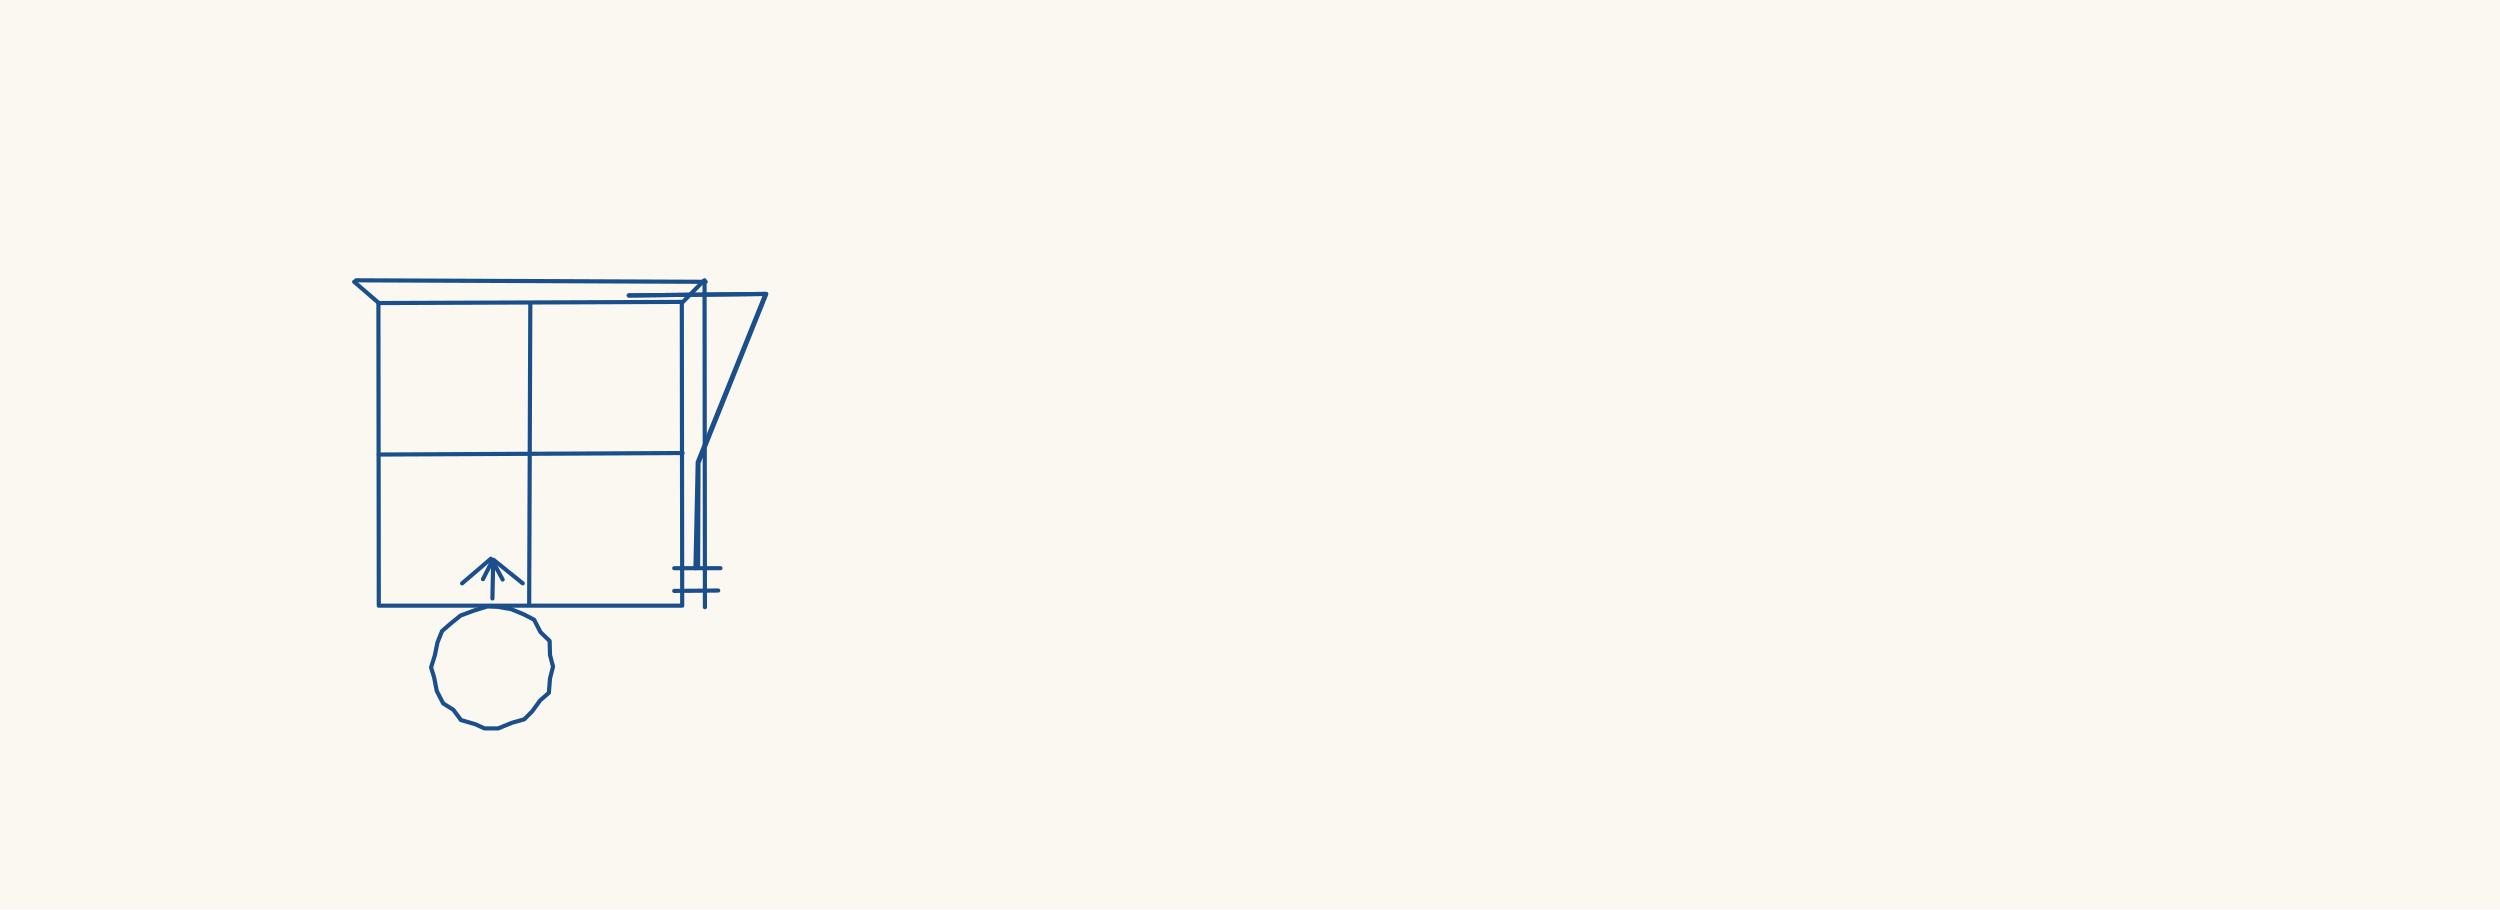
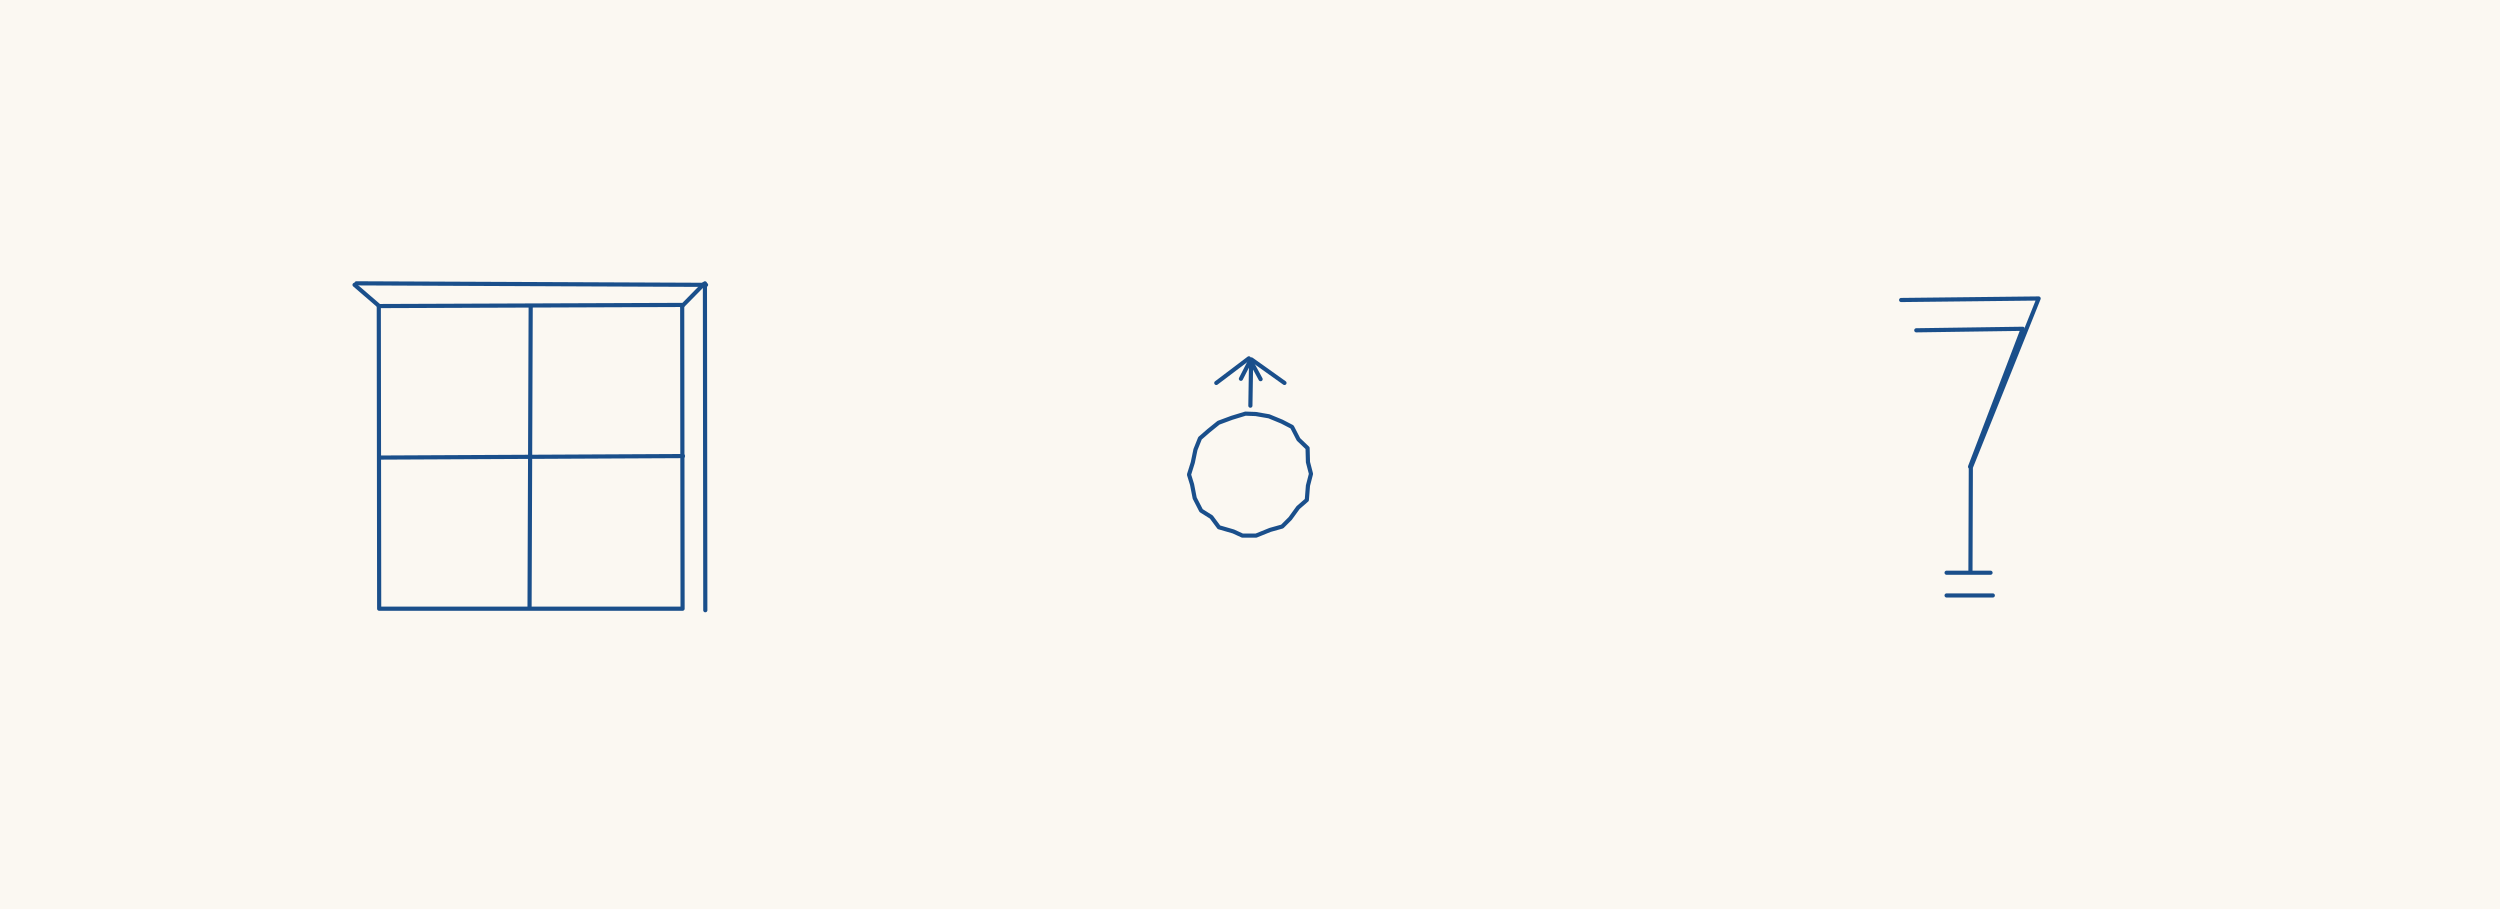
<svg xmlns="http://www.w3.org/2000/svg" viewBox="0 0 660 240" role="img" aria-label="ボールペン画: concept-clash-convenience">
  <rect width="660" height="240" fill="#fbf8f2" />
  <g stroke="#1a4f8b" stroke-width="1.1" fill="none" stroke-linecap="round" stroke-linejoin="round">
-     <path d="M 100.0 80.0 L 180.0 79.7 L 180.1 159.9 L 100.0 159.9 L 99.9 80.1 Z" />
-     <path d="M 140.0 80.0 L 139.7 159.7" />
-     <path d="M 100.0 120.0 L 180.2 119.6" />
-     <path d="M 100.0 80.0 L 93.5 74.4" />
-     <path d="M 180.0 80.0 L 185.7 74.2" />
-     <path d="M 94.0 74.0 L 186.3 74.4" />
-     <path d="M 186.0 74.0 L 186.1 160.3" />
-     <path d="M 146.0 176.0 L 145.2 179.1 L 144.9 182.9 L 142.6 184.9 L 140.5 187.8 L 138.4 189.9 L 135.2 190.8 L 131.5 192.3 L 127.9 192.3 L 125.5 191.2 L 121.7 190.1 L 119.7 187.4 L 117.0 185.7 L 115.3 182.4 L 114.6 178.8 L 113.8 176.2 L 114.8 173.0 L 115.5 169.6 L 116.7 166.6 L 119.0 164.6 L 121.6 162.5 L 125.1 161.2 L 128.7 160.1 L 131.4 160.2 L 134.9 160.8 L 138.3 162.2 L 141.0 163.6 L 142.7 166.9 L 145.1 169.2 L 145.2 172.9 Z" />
-     <path d="M 130.0 158.0 L 130.2 147.9 M 130.0 148.0 L 132.7 153.0 M 130.0 148.0 L 127.5 152.9" />
-     <path d="M 138.0 154.0 L 130.3 147.8" />
-     <path d="M 122.0 154.0 L 129.6 147.5" />
-     <path d="M 166.0 78.0 L 202.3 77.6 L 184.4 122.2 L 184.3 149.7" />
-     <path d="M 166.0 78.0 L 202.1 77.6 L 184.2 122.0 L 183.6 150.0" />
-     <path d="M 178.0 150.0 L 190.2 150.0" />
-     <path d="M 178.0 156.0 L 189.6 155.9" />
+     <g transform="translate(0.1 0.8)">
+       <path d="M 100.0 80.0 L 180.0 79.7 L 180.1 159.9 L 100.0 159.9 L 99.9 80.1 Z" />
+       <path d="M 140.0 80.0 L 139.7 159.7" />
+       <path d="M 100.0 120.0 L 180.2 119.6" />
+       <path d="M 100.0 80.0 L 93.5 74.4" />
+       <path d="M 180.0 80.0 L 185.7 74.2" />
+       <path d="M 94.0 74.0 L 186.3 74.4" />
+       <path d="M 186.0 74.0 L 186.1 160.3" />
+     </g>
+     <g transform="translate(200.1 -50.9)">
+       <path d="M 146.0 176.0 L 145.2 179.1 L 144.9 182.9 L 142.6 184.9 L 140.5 187.8 L 138.4 189.9 L 135.2 190.8 L 131.5 192.3 L 127.9 192.3 L 125.5 191.2 L 121.7 190.1 L 119.7 187.4 L 117.0 185.7 L 115.3 182.4 L 114.6 178.8 L 113.8 176.2 L 114.8 173.0 L 115.5 169.6 L 116.7 166.6 L 119.0 164.6 L 121.6 162.5 L 125.1 161.2 L 128.7 160.1 L 131.4 160.2 L 134.9 160.8 L 138.3 162.2 L 141.0 163.6 L 142.7 166.9 L 145.1 169.2 L 145.2 172.9 Z" />
+       <path d="M 130.0 158.0 L 130.2 145.9 M 130.0 146.0 L 132.7 151.0 M 130.0 146.0 L 127.5 150.9" />
+       <path d="M 139.0 152.0 L 130.3 145.8" />
+       <path d="M 121.0 152.0 L 129.6 145.5" />
+     </g>
+     <g transform="translate(335.9 1.2)">
+       <path d="M 166.0 78.0 L 202.3 77.6 L 184.4 122.2 L 184.3 149.7" />
+       <path d="M 170.0 86.0 L 198.1 85.6 L 184.2 122.0" />
+       <path d="M 178.0 150.0 L 189.6 150.0" />
+       <path d="M 178.0 156.0 L 190.2 156.0" />
+     </g>
  </g>
</svg>
